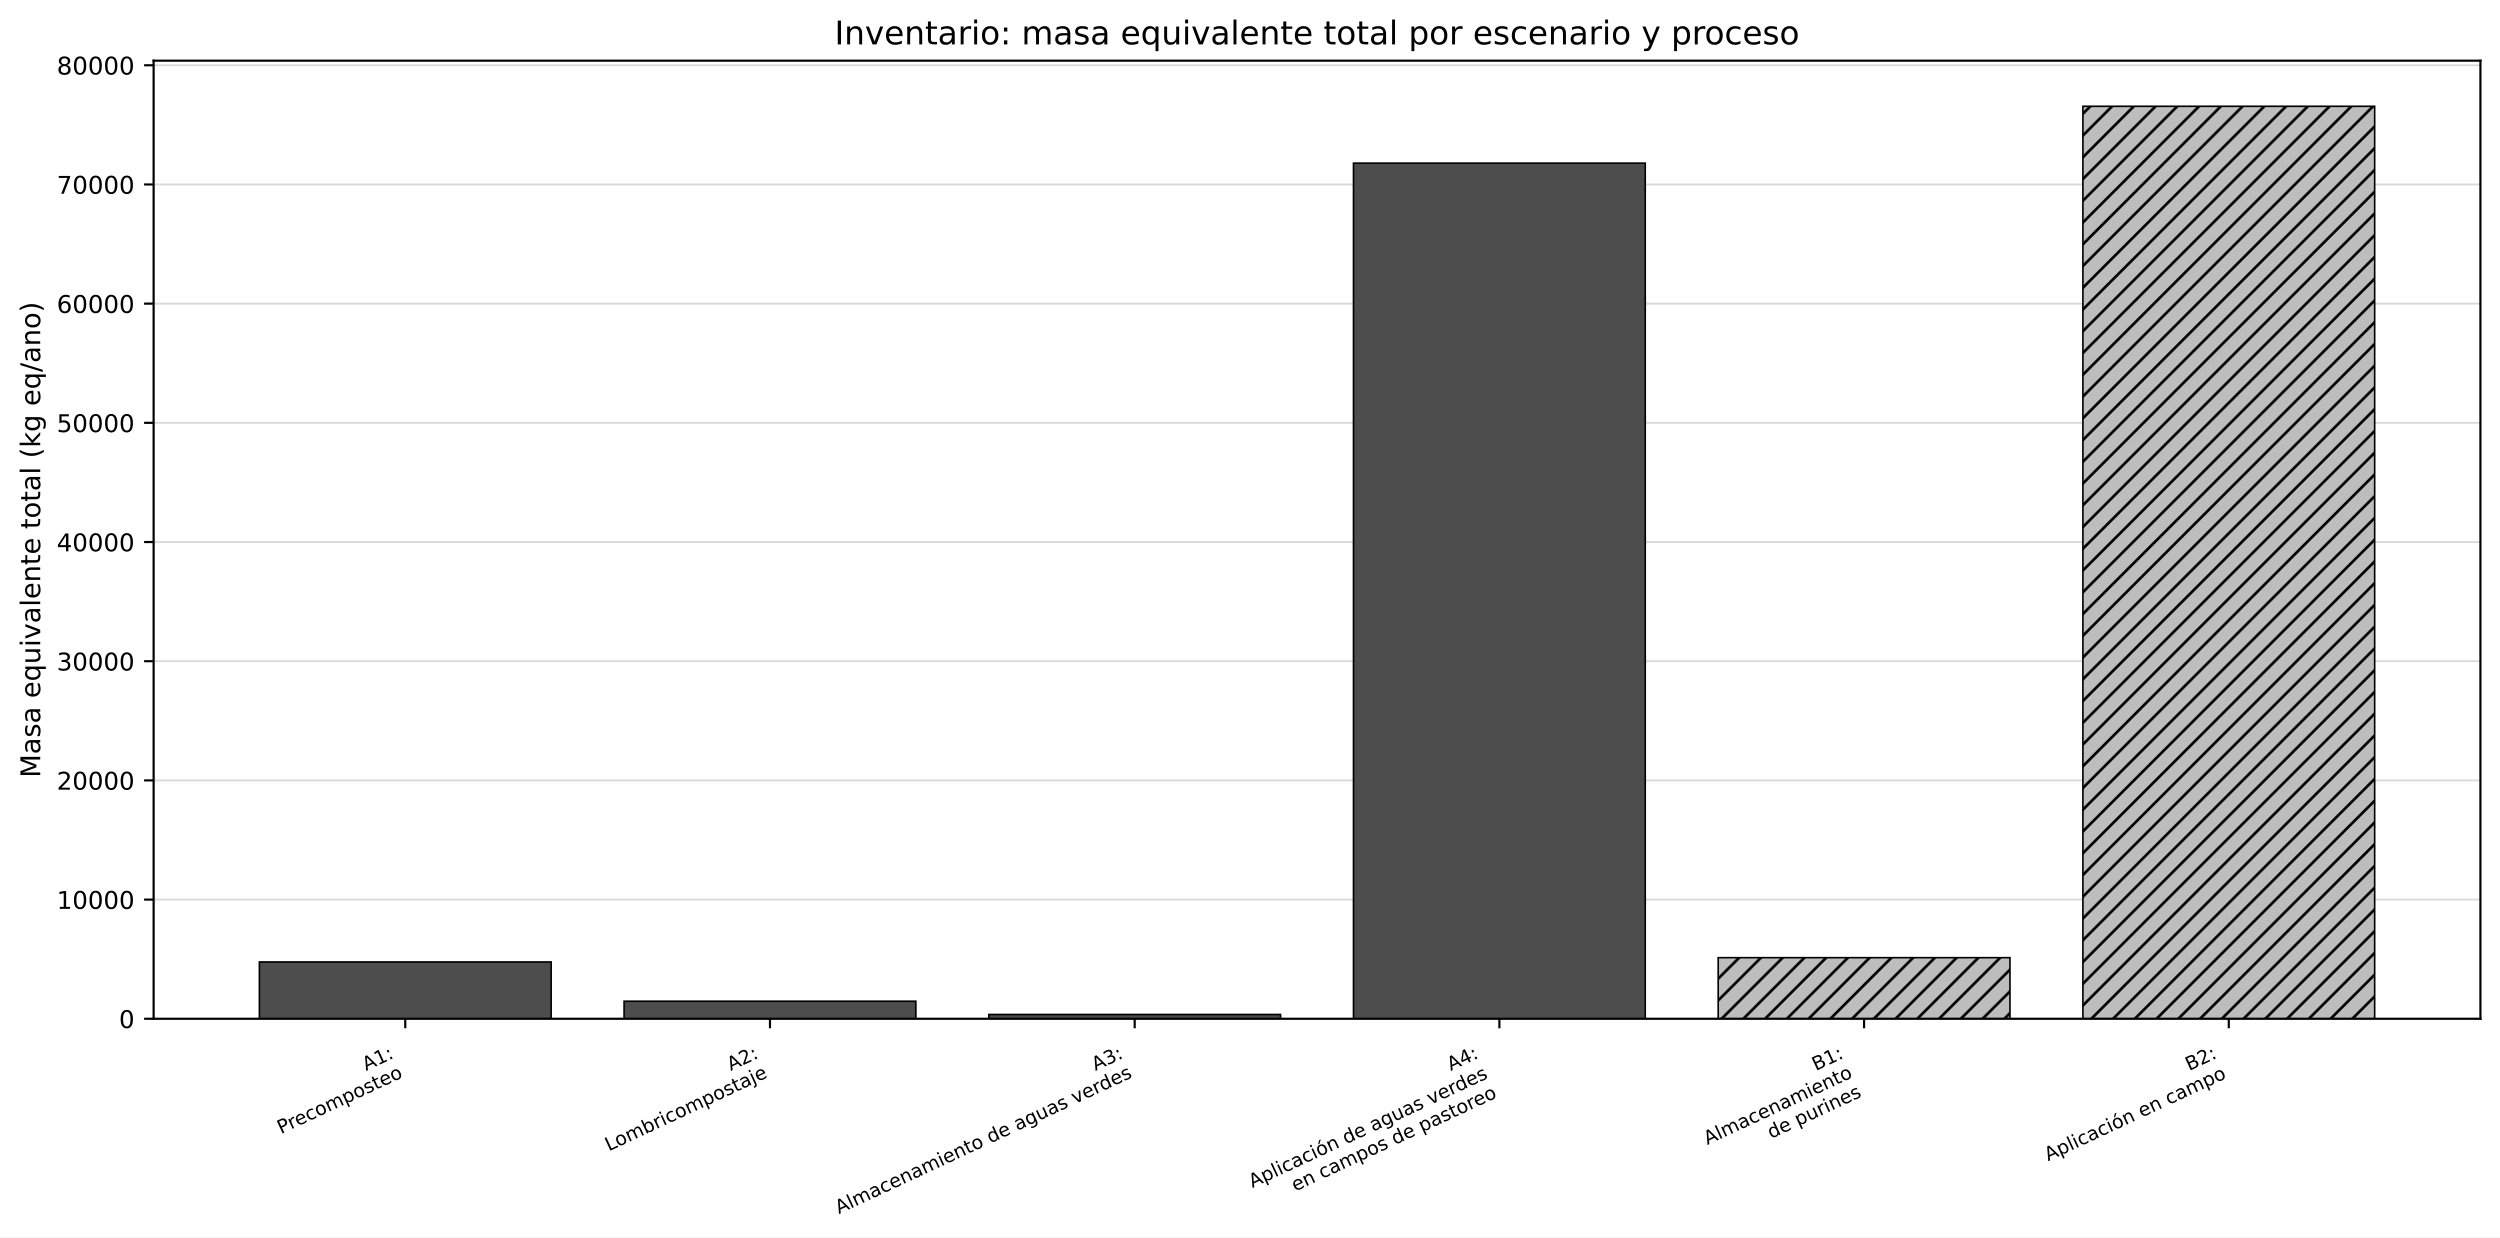
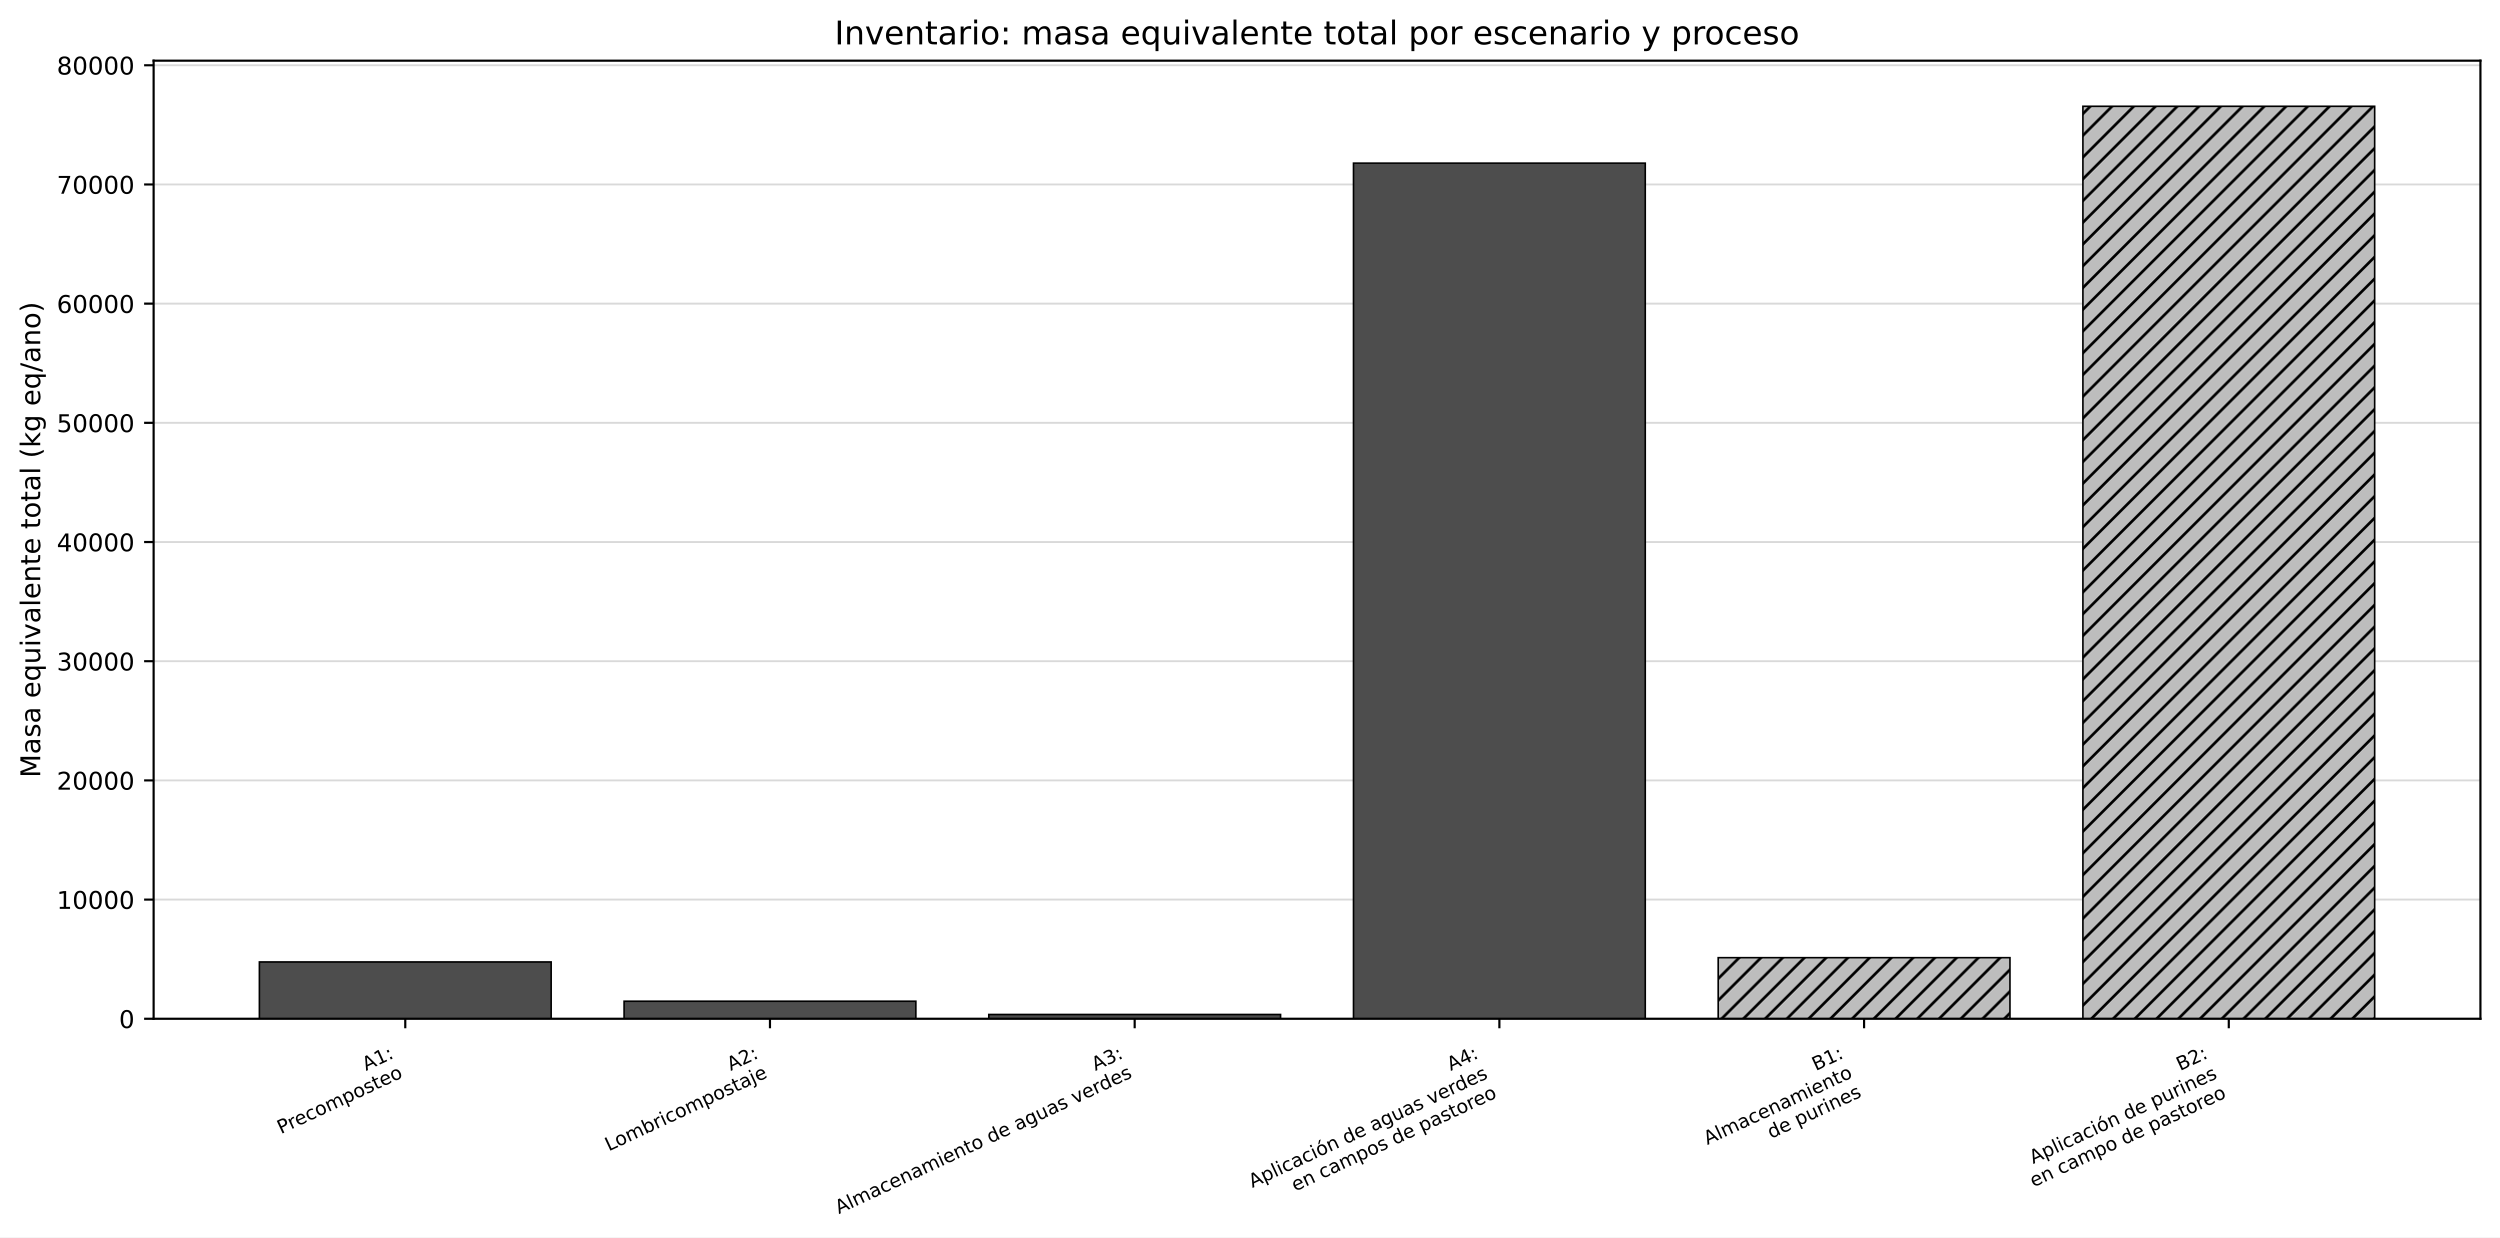
<svg xmlns="http://www.w3.org/2000/svg" xmlns:xlink="http://www.w3.org/1999/xlink" width="919.589pt" height="455.143pt" viewBox="0 0 919.589 455.143" version="1.1">
  <defs>
    <style type="text/css">*{stroke-linejoin: round; stroke-linecap: butt}</style>
  </defs>
  <g id="figure_1">
    <g id="patch_1">
      <path d="M 0 455.143  L 919.589 455.143  L 919.589 0  L 0 0  z " style="fill: #ffffff" />
    </g>
    <g id="axes_1">
      <g id="patch_2">
        <path d="M 56.509 374.742  L 912.389 374.742  L 912.389 22.318  L 56.509 22.318  z " style="fill: #ffffff" />
      </g>
      <g id="matplotlib.axis_1">
        <g id="xtick_1">
          <g id="line2d_1">
            <defs>
-               <path id="m20ce4b3316" d="M 0 0  L 0 3.5  " style="stroke: #000000; stroke-width: 0.8" />
+               <path id="m2ae27c3ba7" d="M 0 0  L 0 3.5  " style="stroke: #000000; stroke-width: 0.8" />
            </defs>
            <g>
-               <use xlink:href="#m20ce4b3316" x="149.073" y="374.742" style="stroke: #000000; stroke-width: 0.8" />
+               <use xlink:href="#m2ae27c3ba7" x="149.073" y="374.742" style="stroke: #000000; stroke-width: 0.8" />
            </g>
          </g>
          <g id="text_1">
            <text style="font-size: 7px; font-family: 'DejaVu Sans'" transform="translate(134.6318 393.9648) rotate(-25)">A1:</text>
            <text style="font-size: 7px; font-family: 'DejaVu Sans'" transform="translate(103.3381 417.2061) rotate(-25)">Precomposteo</text>
          </g>
        </g>
        <g id="xtick_2">
          <g id="line2d_2">
            <g>
-               <use xlink:href="#m20ce4b3316" x="283.224" y="374.742" style="stroke: #000000; stroke-width: 0.8" />
+               <use xlink:href="#m2ae27c3ba7" x="283.224" y="374.742" style="stroke: #000000; stroke-width: 0.8" />
            </g>
          </g>
          <g id="text_2">
            <text style="font-size: 7px; font-family: 'DejaVu Sans'" transform="translate(268.7823 393.9648) rotate(-25)">A2:</text>
            <text style="font-size: 7px; font-family: 'DejaVu Sans'" transform="translate(223.92 423.5332) rotate(-25)">Lombricompostaje</text>
          </g>
        </g>
        <g id="xtick_3">
          <g id="line2d_3">
            <g>
-               <use xlink:href="#m20ce4b3316" x="417.374" y="374.742" style="stroke: #000000; stroke-width: 0.8" />
+               <use xlink:href="#m2ae27c3ba7" x="417.374" y="374.742" style="stroke: #000000; stroke-width: 0.8" />
            </g>
          </g>
          <g id="text_3">
            <text style="font-size: 7px; font-family: 'DejaVu Sans'" transform="translate(402.9328 393.9648) rotate(-25)">A3:</text>
            <text style="font-size: 7px; font-family: 'DejaVu Sans'" transform="translate(308.5534 446.6234) rotate(-25)">Almacenamiento de aguas verdes</text>
          </g>
        </g>
        <g id="xtick_4">
          <g id="line2d_4">
            <g>
-               <use xlink:href="#m20ce4b3316" x="551.525" y="374.742" style="stroke: #000000; stroke-width: 0.8" />
+               <use xlink:href="#m2ae27c3ba7" x="551.525" y="374.742" style="stroke: #000000; stroke-width: 0.8" />
            </g>
          </g>
          <g id="text_4">
            <text style="font-size: 7px; font-family: 'DejaVu Sans'" transform="translate(533.6286 393.9648) rotate(-25)">A4:</text>
            <text style="font-size: 7px; font-family: 'DejaVu Sans'" transform="translate(460.6748 437.0032) rotate(-25)">Aplicación de aguas verdes</text>
            <text style="font-size: 7px; font-family: 'DejaVu Sans'" transform="translate(476.3953 438.3214) rotate(-25)">en campos de pastoreo</text>
          </g>
        </g>
        <g id="xtick_5">
          <g id="line2d_5">
            <g>
-               <use xlink:href="#m20ce4b3316" x="685.675" y="374.742" style="stroke: #000000; stroke-width: 0.8" />
+               <use xlink:href="#m2ae27c3ba7" x="685.675" y="374.742" style="stroke: #000000; stroke-width: 0.8" />
            </g>
          </g>
          <g id="text_5">
            <text style="font-size: 7px; font-family: 'DejaVu Sans'" transform="translate(667.9081 393.9708) rotate(-25)">B1:</text>
            <text style="font-size: 7px; font-family: 'DejaVu Sans'" transform="translate(628.0419 421.2095) rotate(-25)">Almacenamiento</text>
            <text style="font-size: 7px; font-family: 'DejaVu Sans'" transform="translate(651.4646 418.9361) rotate(-25)">de purines</text>
          </g>
        </g>
        <g id="xtick_6">
          <g id="line2d_6">
            <g>
-               <use xlink:href="#m20ce4b3316" x="819.826" y="374.742" style="stroke: #000000; stroke-width: 0.8" />
+               <use xlink:href="#m2ae27c3ba7" x="819.826" y="374.742" style="stroke: #000000; stroke-width: 0.8" />
            </g>
          </g>
          <g id="text_6">
-             <text style="font-size: 7px; font-family: 'DejaVu Sans'" transform="translate(805.2293 393.9708) rotate(-25)">B2:</text>
-             <text style="font-size: 7px; font-family: 'DejaVu Sans'" transform="translate(753.3669 427.1741) rotate(-25)">Aplicación en campo</text>
+             <text style="font-size: 7px; font-family: 'DejaVu Sans'" transform="translate(801.9166 393.9708) rotate(-25)">B2:</text>
+             <text style="font-size: 7px; font-family: 'DejaVu Sans'" transform="translate(747.8645 428.1952) rotate(-25)">Aplicación de purines</text>
+             <text style="font-size: 7px; font-family: 'DejaVu Sans'" transform="translate(748.0011 436.7803) rotate(-25)">en campo de pastoreo</text>
          </g>
        </g>
      </g>
      <g id="matplotlib.axis_2">
        <g id="ytick_1">
          <g id="line2d_7">
-             <path d="M 56.509 374.742  L 912.389 374.742  " clip-path="url(#p308570fed0)" style="fill: none; stroke: #d9d9d9; stroke-width: 0.7; stroke-linecap: square" />
+             <path d="M 56.509 374.742  L 912.389 374.742  " clip-path="url(#pf6901a39aa)" style="fill: none; stroke: #d9d9d9; stroke-width: 0.7; stroke-linecap: square" />
          </g>
          <g id="line2d_8">
            <defs>
-               <path id="mce8a160967" d="M 0 0  L -3.5 0  " style="stroke: #000000; stroke-width: 0.8" />
+               <path id="mc74caa2fd2" d="M 0 0  L -3.5 0  " style="stroke: #000000; stroke-width: 0.8" />
            </defs>
            <g>
-               <use xlink:href="#mce8a160967" x="56.509" y="374.742" style="stroke: #000000; stroke-width: 0.8" />
+               <use xlink:href="#mc74caa2fd2" x="56.509" y="374.742" style="stroke: #000000; stroke-width: 0.8" />
            </g>
          </g>
          <g id="text_7">
            <text style="font-size: 9px; font-family: 'DejaVu Sans'; text-anchor: end" x="49.509" y="378.161" transform="rotate(-0 49.50937 378.161)">0</text>
          </g>
        </g>
        <g id="ytick_2">
          <g id="line2d_9">
-             <path d="M 56.509 330.9  L 912.389 330.9  " clip-path="url(#p308570fed0)" style="fill: none; stroke: #d9d9d9; stroke-width: 0.7; stroke-linecap: square" />
+             <path d="M 56.509 330.9  L 912.389 330.9  " clip-path="url(#pf6901a39aa)" style="fill: none; stroke: #d9d9d9; stroke-width: 0.7; stroke-linecap: square" />
          </g>
          <g id="line2d_10">
            <g>
-               <use xlink:href="#mce8a160967" x="56.509" y="330.9" style="stroke: #000000; stroke-width: 0.8" />
+               <use xlink:href="#mc74caa2fd2" x="56.509" y="330.9" style="stroke: #000000; stroke-width: 0.8" />
            </g>
          </g>
          <g id="text_8">
            <text style="font-size: 9px; font-family: 'DejaVu Sans'; text-anchor: end" x="49.509" y="334.319" transform="rotate(-0 49.50937 334.3191)">10000</text>
          </g>
        </g>
        <g id="ytick_3">
          <g id="line2d_11">
-             <path d="M 56.509 287.058  L 912.389 287.058  " clip-path="url(#p308570fed0)" style="fill: none; stroke: #d9d9d9; stroke-width: 0.7; stroke-linecap: square" />
+             <path d="M 56.509 287.058  L 912.389 287.058  " clip-path="url(#pf6901a39aa)" style="fill: none; stroke: #d9d9d9; stroke-width: 0.7; stroke-linecap: square" />
          </g>
          <g id="line2d_12">
            <g>
-               <use xlink:href="#mce8a160967" x="56.509" y="287.058" style="stroke: #000000; stroke-width: 0.8" />
+               <use xlink:href="#mc74caa2fd2" x="56.509" y="287.058" style="stroke: #000000; stroke-width: 0.8" />
            </g>
          </g>
          <g id="text_9">
            <text style="font-size: 9px; font-family: 'DejaVu Sans'; text-anchor: end" x="49.509" y="290.477" transform="rotate(-0 49.50937 290.4772)">20000</text>
          </g>
        </g>
        <g id="ytick_4">
          <g id="line2d_13">
-             <path d="M 56.509 243.216  L 912.389 243.216  " clip-path="url(#p308570fed0)" style="fill: none; stroke: #d9d9d9; stroke-width: 0.7; stroke-linecap: square" />
+             <path d="M 56.509 243.216  L 912.389 243.216  " clip-path="url(#pf6901a39aa)" style="fill: none; stroke: #d9d9d9; stroke-width: 0.7; stroke-linecap: square" />
          </g>
          <g id="line2d_14">
            <g>
-               <use xlink:href="#mce8a160967" x="56.509" y="243.216" style="stroke: #000000; stroke-width: 0.8" />
+               <use xlink:href="#mc74caa2fd2" x="56.509" y="243.216" style="stroke: #000000; stroke-width: 0.8" />
            </g>
          </g>
          <g id="text_10">
            <text style="font-size: 9px; font-family: 'DejaVu Sans'; text-anchor: end" x="49.509" y="246.635" transform="rotate(-0 49.50937 246.6353)">30000</text>
          </g>
        </g>
        <g id="ytick_5">
          <g id="line2d_15">
-             <path d="M 56.509 199.374  L 912.389 199.374  " clip-path="url(#p308570fed0)" style="fill: none; stroke: #d9d9d9; stroke-width: 0.7; stroke-linecap: square" />
+             <path d="M 56.509 199.374  L 912.389 199.374  " clip-path="url(#pf6901a39aa)" style="fill: none; stroke: #d9d9d9; stroke-width: 0.7; stroke-linecap: square" />
          </g>
          <g id="line2d_16">
            <g>
-               <use xlink:href="#mce8a160967" x="56.509" y="199.374" style="stroke: #000000; stroke-width: 0.8" />
+               <use xlink:href="#mc74caa2fd2" x="56.509" y="199.374" style="stroke: #000000; stroke-width: 0.8" />
            </g>
          </g>
          <g id="text_11">
            <text style="font-size: 9px; font-family: 'DejaVu Sans'; text-anchor: end" x="49.509" y="202.793" transform="rotate(-0 49.50937 202.7935)">40000</text>
          </g>
        </g>
        <g id="ytick_6">
          <g id="line2d_17">
-             <path d="M 56.509 155.532  L 912.389 155.532  " clip-path="url(#p308570fed0)" style="fill: none; stroke: #d9d9d9; stroke-width: 0.7; stroke-linecap: square" />
+             <path d="M 56.509 155.532  L 912.389 155.532  " clip-path="url(#pf6901a39aa)" style="fill: none; stroke: #d9d9d9; stroke-width: 0.7; stroke-linecap: square" />
          </g>
          <g id="line2d_18">
            <g>
-               <use xlink:href="#mce8a160967" x="56.509" y="155.532" style="stroke: #000000; stroke-width: 0.8" />
+               <use xlink:href="#mc74caa2fd2" x="56.509" y="155.532" style="stroke: #000000; stroke-width: 0.8" />
            </g>
          </g>
          <g id="text_12">
            <text style="font-size: 9px; font-family: 'DejaVu Sans'; text-anchor: end" x="49.509" y="158.952" transform="rotate(-0 49.50937 158.9516)">50000</text>
          </g>
        </g>
        <g id="ytick_7">
          <g id="line2d_19">
-             <path d="M 56.509 111.69  L 912.389 111.69  " clip-path="url(#p308570fed0)" style="fill: none; stroke: #d9d9d9; stroke-width: 0.7; stroke-linecap: square" />
+             <path d="M 56.509 111.69  L 912.389 111.69  " clip-path="url(#pf6901a39aa)" style="fill: none; stroke: #d9d9d9; stroke-width: 0.7; stroke-linecap: square" />
          </g>
          <g id="line2d_20">
            <g>
-               <use xlink:href="#mce8a160967" x="56.509" y="111.69" style="stroke: #000000; stroke-width: 0.8" />
+               <use xlink:href="#mc74caa2fd2" x="56.509" y="111.69" style="stroke: #000000; stroke-width: 0.8" />
            </g>
          </g>
          <g id="text_13">
            <text style="font-size: 9px; font-family: 'DejaVu Sans'; text-anchor: end" x="49.509" y="115.11" transform="rotate(-0 49.50937 115.1097)">60000</text>
          </g>
        </g>
        <g id="ytick_8">
          <g id="line2d_21">
-             <path d="M 56.509 67.848  L 912.389 67.848  " clip-path="url(#p308570fed0)" style="fill: none; stroke: #d9d9d9; stroke-width: 0.7; stroke-linecap: square" />
+             <path d="M 56.509 67.848  L 912.389 67.848  " clip-path="url(#pf6901a39aa)" style="fill: none; stroke: #d9d9d9; stroke-width: 0.7; stroke-linecap: square" />
          </g>
          <g id="line2d_22">
            <g>
-               <use xlink:href="#mce8a160967" x="56.509" y="67.848" style="stroke: #000000; stroke-width: 0.8" />
+               <use xlink:href="#mc74caa2fd2" x="56.509" y="67.848" style="stroke: #000000; stroke-width: 0.8" />
            </g>
          </g>
          <g id="text_14">
            <text style="font-size: 9px; font-family: 'DejaVu Sans'; text-anchor: end" x="49.509" y="71.268" transform="rotate(-0 49.50937 71.26779)">70000</text>
          </g>
        </g>
        <g id="ytick_9">
          <g id="line2d_23">
-             <path d="M 56.509 24.007  L 912.389 24.007  " clip-path="url(#p308570fed0)" style="fill: none; stroke: #d9d9d9; stroke-width: 0.7; stroke-linecap: square" />
+             <path d="M 56.509 24.007  L 912.389 24.007  " clip-path="url(#pf6901a39aa)" style="fill: none; stroke: #d9d9d9; stroke-width: 0.7; stroke-linecap: square" />
          </g>
          <g id="line2d_24">
            <g>
-               <use xlink:href="#mce8a160967" x="56.509" y="24.007" style="stroke: #000000; stroke-width: 0.8" />
+               <use xlink:href="#mc74caa2fd2" x="56.509" y="24.007" style="stroke: #000000; stroke-width: 0.8" />
            </g>
          </g>
          <g id="text_15">
            <text style="font-size: 9px; font-family: 'DejaVu Sans'; text-anchor: end" x="49.509" y="27.426" transform="rotate(-0 49.50937 27.42591)">80000</text>
          </g>
        </g>
        <g id="text_16">
          <text style="font-size: 10px; font-family: 'DejaVu Sans'; text-anchor: middle" x="14.798" y="198.53" transform="rotate(-90 14.79844 198.5299)">Masa equivalente total (kg eq/ano)</text>
        </g>
      </g>
      <g id="patch_3">
-         <path d="M 95.413 374.742  L 202.733 374.742  L 202.733 353.84  L 95.413 353.84  z " clip-path="url(#p308570fed0)" style="fill: #4d4d4d; stroke: #000000; stroke-width: 0.6; stroke-linejoin: miter" />
+         <path d="M 95.413 374.742  L 202.733 374.742  L 202.733 353.84  L 95.413 353.84  z " clip-path="url(#pf6901a39aa)" style="fill: #4d4d4d; stroke: #000000; stroke-width: 0.6; stroke-linejoin: miter" />
      </g>
      <g id="patch_4">
-         <path d="M 229.563 374.742  L 336.884 374.742  L 336.884 368.286  L 229.563 368.286  z " clip-path="url(#p308570fed0)" style="fill: #4d4d4d; stroke: #000000; stroke-width: 0.6; stroke-linejoin: miter" />
+         <path d="M 229.563 374.742  L 336.884 374.742  L 336.884 368.286  L 229.563 368.286  z " clip-path="url(#pf6901a39aa)" style="fill: #4d4d4d; stroke: #000000; stroke-width: 0.6; stroke-linejoin: miter" />
      </g>
      <g id="patch_5">
-         <path d="M 363.714 374.742  L 471.034 374.742  L 471.034 373.168  L 363.714 373.168  z " clip-path="url(#p308570fed0)" style="fill: #4d4d4d; stroke: #000000; stroke-width: 0.6; stroke-linejoin: miter" />
+         <path d="M 363.714 374.742  L 471.034 374.742  L 471.034 373.168  L 363.714 373.168  z " clip-path="url(#pf6901a39aa)" style="fill: #4d4d4d; stroke: #000000; stroke-width: 0.6; stroke-linejoin: miter" />
      </g>
      <g id="patch_6">
-         <path d="M 497.864 374.742  L 605.185 374.742  L 605.185 60.002  L 497.864 60.002  z " clip-path="url(#p308570fed0)" style="fill: #4d4d4d; stroke: #000000; stroke-width: 0.6; stroke-linejoin: miter" />
+         <path d="M 497.864 374.742  L 605.185 374.742  L 605.185 60.002  L 497.864 60.002  z " clip-path="url(#pf6901a39aa)" style="fill: #4d4d4d; stroke: #000000; stroke-width: 0.6; stroke-linejoin: miter" />
      </g>
      <g id="patch_7">
-         <path d="M 632.015 374.742  L 739.335 374.742  L 739.335 352.267  L 632.015 352.267  z " clip-path="url(#p308570fed0)" style="fill: url(#h4815a51073); stroke: #000000; stroke-width: 0.6; stroke-linejoin: miter" />
+         <path d="M 632.015 374.742  L 739.335 374.742  L 739.335 352.267  L 632.015 352.267  z " clip-path="url(#pf6901a39aa)" style="fill: url(#hd387ca698b); stroke: #000000; stroke-width: 0.6; stroke-linejoin: miter" />
      </g>
      <g id="patch_8">
-         <path d="M 766.165 374.742  L 873.486 374.742  L 873.486 39.1  L 766.165 39.1  z " clip-path="url(#p308570fed0)" style="fill: url(#h4815a51073); stroke: #000000; stroke-width: 0.6; stroke-linejoin: miter" />
+         <path d="M 766.165 374.742  L 873.486 374.742  L 873.486 39.1  L 766.165 39.1  z " clip-path="url(#pf6901a39aa)" style="fill: url(#hd387ca698b); stroke: #000000; stroke-width: 0.6; stroke-linejoin: miter" />
      </g>
      <g id="patch_9">
        <path d="M 56.509 374.742  L 56.509 22.318  " style="fill: none; stroke: #000000; stroke-width: 0.8; stroke-linejoin: miter; stroke-linecap: square" />
      </g>
      <g id="patch_10">
        <path d="M 912.389 374.742  L 912.389 22.318  " style="fill: none; stroke: #000000; stroke-width: 0.8; stroke-linejoin: miter; stroke-linecap: square" />
      </g>
      <g id="patch_11">
        <path d="M 56.509 374.742  L 912.389 374.742  " style="fill: none; stroke: #000000; stroke-width: 0.8; stroke-linejoin: miter; stroke-linecap: square" />
      </g>
      <g id="patch_12">
        <path d="M 56.509 22.318  L 912.389 22.318  " style="fill: none; stroke: #000000; stroke-width: 0.8; stroke-linejoin: miter; stroke-linecap: square" />
      </g>
      <g id="text_17">
        <text style="font-size: 12px; font-family: 'DejaVu Sans'; text-anchor: middle" x="484.449" y="16.318" transform="rotate(-0 484.4494 16.31812)">Inventario: masa equivalente total por escenario y proceso</text>
      </g>
    </g>
  </g>
  <defs>
-     <clipPath id="p308570fed0">
+     <clipPath id="pf6901a39aa">
      <rect x="56.509" y="22.318" width="855.88" height="352.424" />
    </clipPath>
  </defs>
  <defs>
-     <pattern id="h4815a51073" patternUnits="userSpaceOnUse" x="0" y="0" width="72" height="72">
+     <pattern id="hd387ca698b" patternUnits="userSpaceOnUse" x="0" y="0" width="72" height="72">
      <rect x="0" y="0" width="73" height="73" fill="#bdbdbd" />
      <path d="M -36 36  L 36 -36  M -32 40  L 40 -32  M -28 44  L 44 -28  M -24 48  L 48 -24  M -20 52  L 52 -20  M -16 56  L 56 -16  M -12 60  L 60 -12  M -8 64  L 64 -8  M -4 68  L 68 -4  M 0 72  L 72 0  M 4 76  L 76 4  M 8 80  L 80 8  M 12 84  L 84 12  M 16 88  L 88 16  M 20 92  L 92 20  M 24 96  L 96 24  M 28 100  L 100 28  M 32 104  L 104 32  M 36 108  L 108 36  " style="fill: #000000; stroke: #000000; stroke-width: 1.0; stroke-linecap: butt; stroke-linejoin: miter" />
    </pattern>
  </defs>
</svg>
